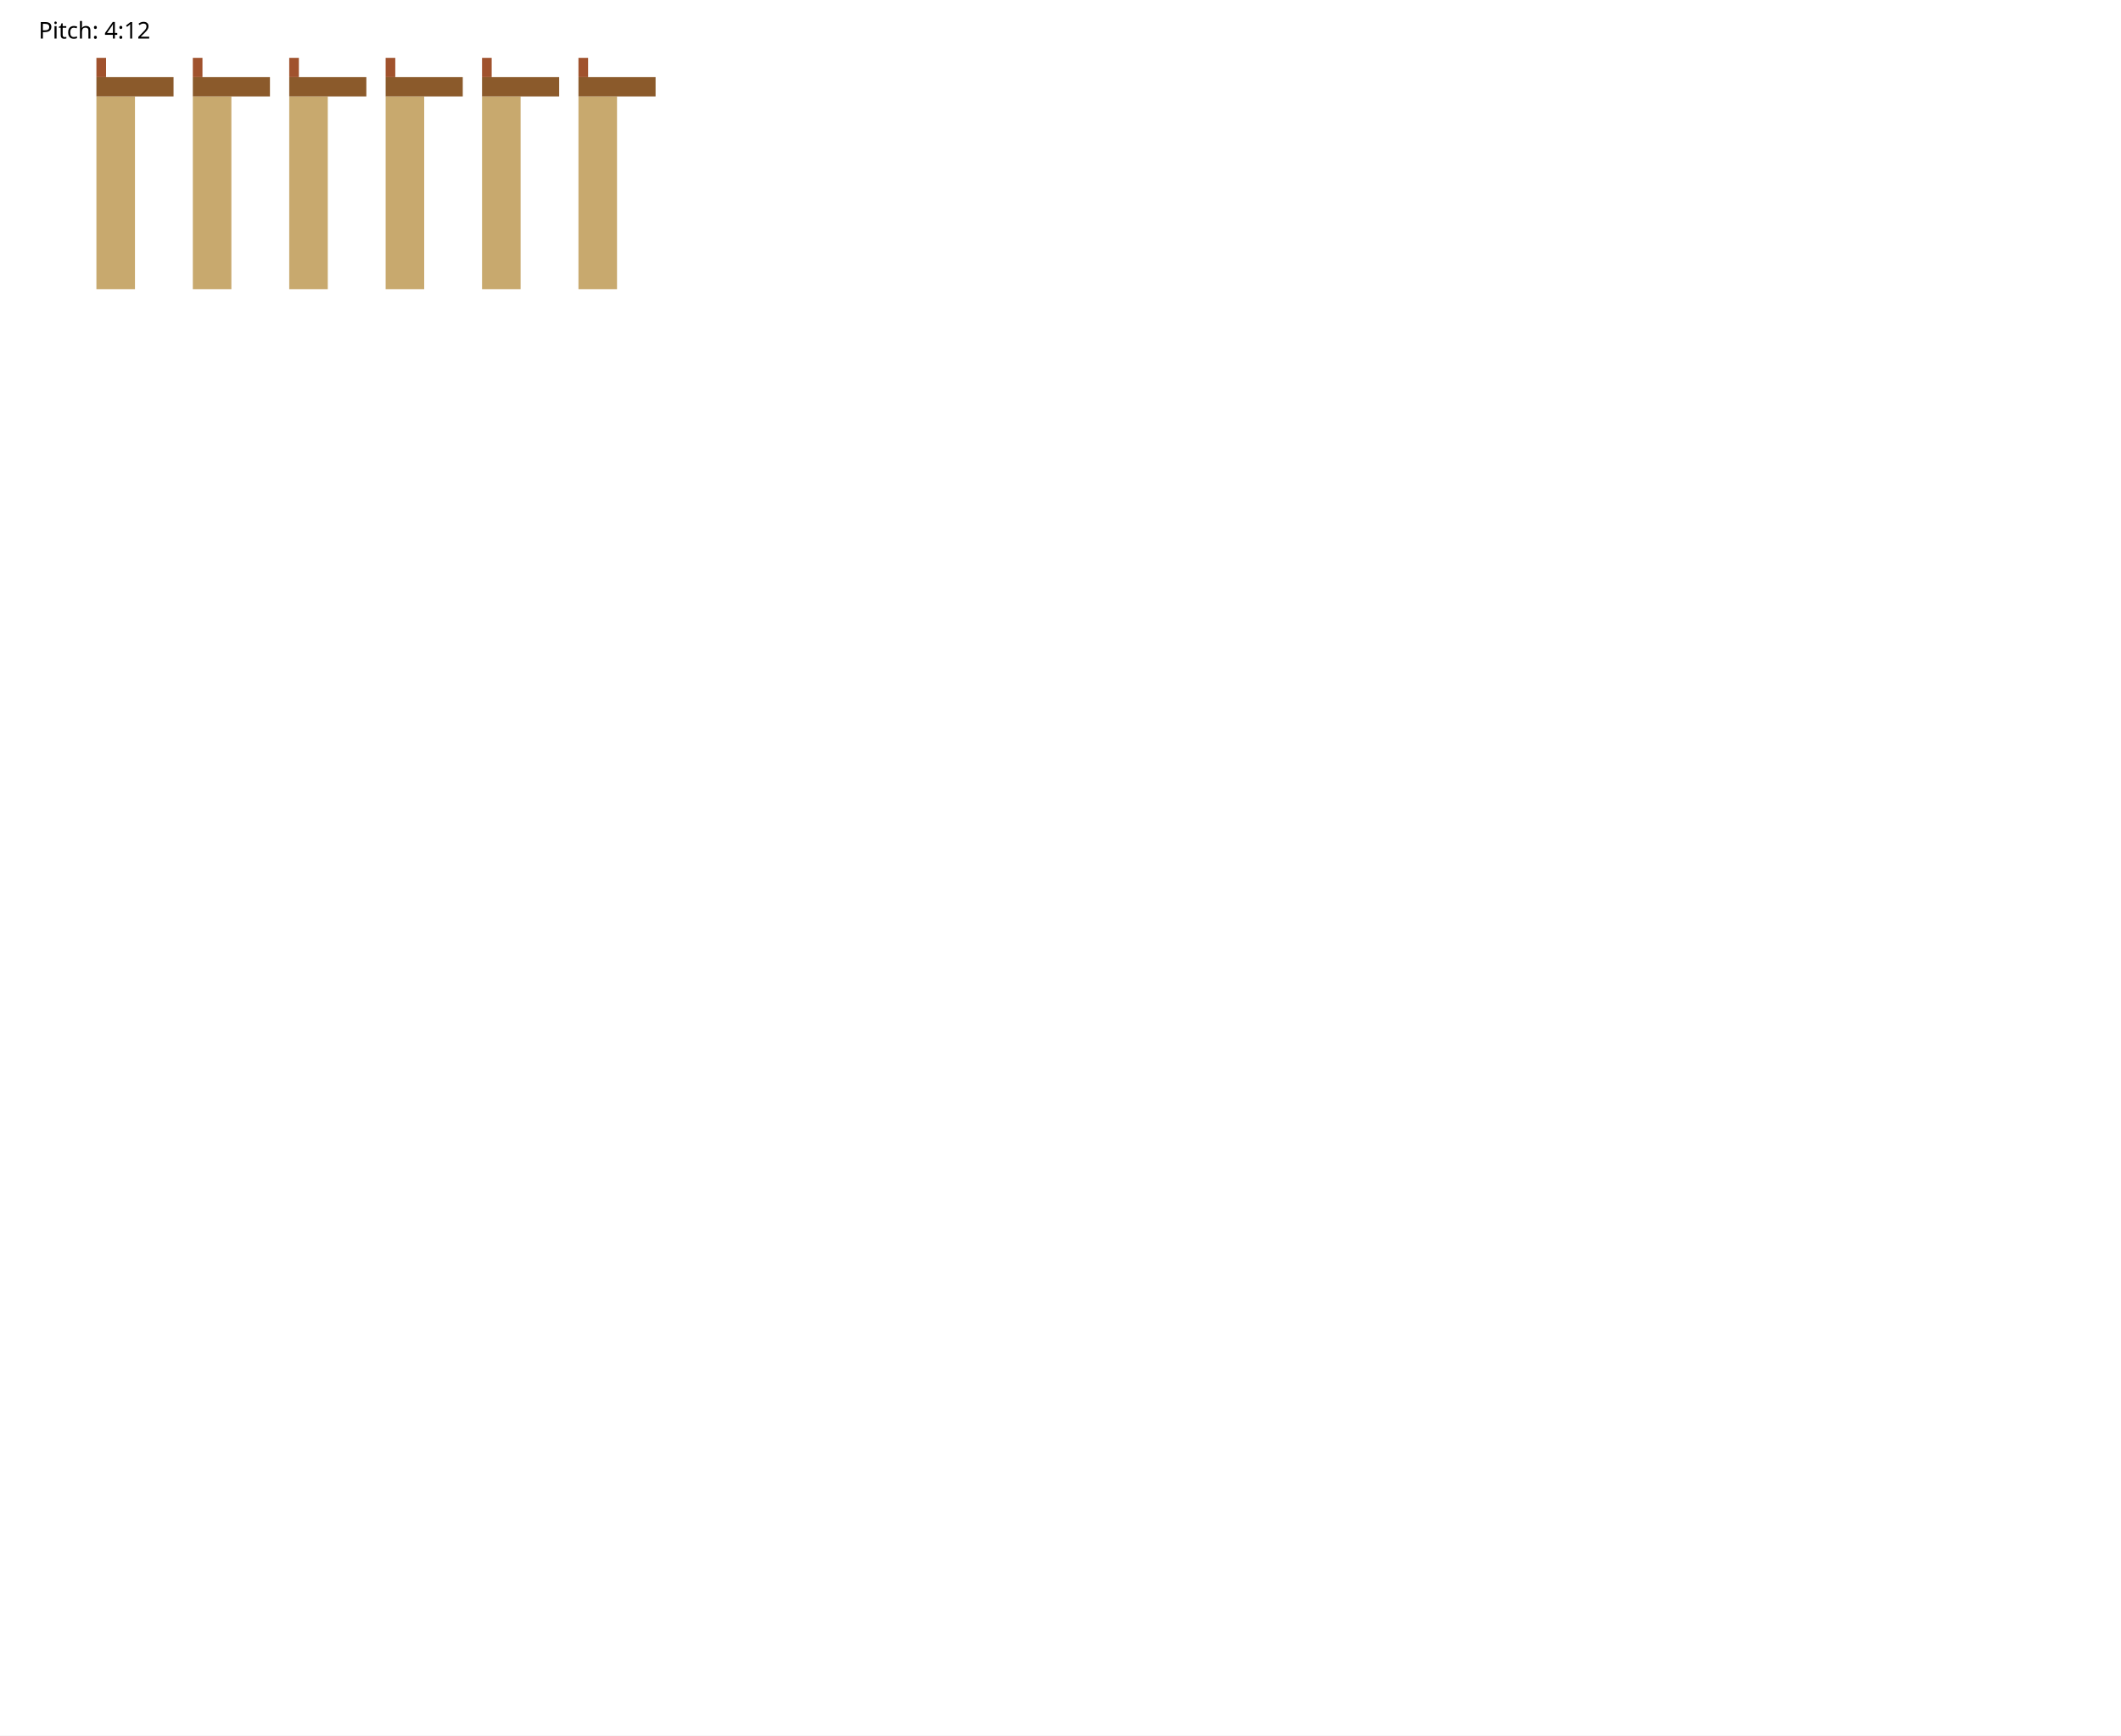
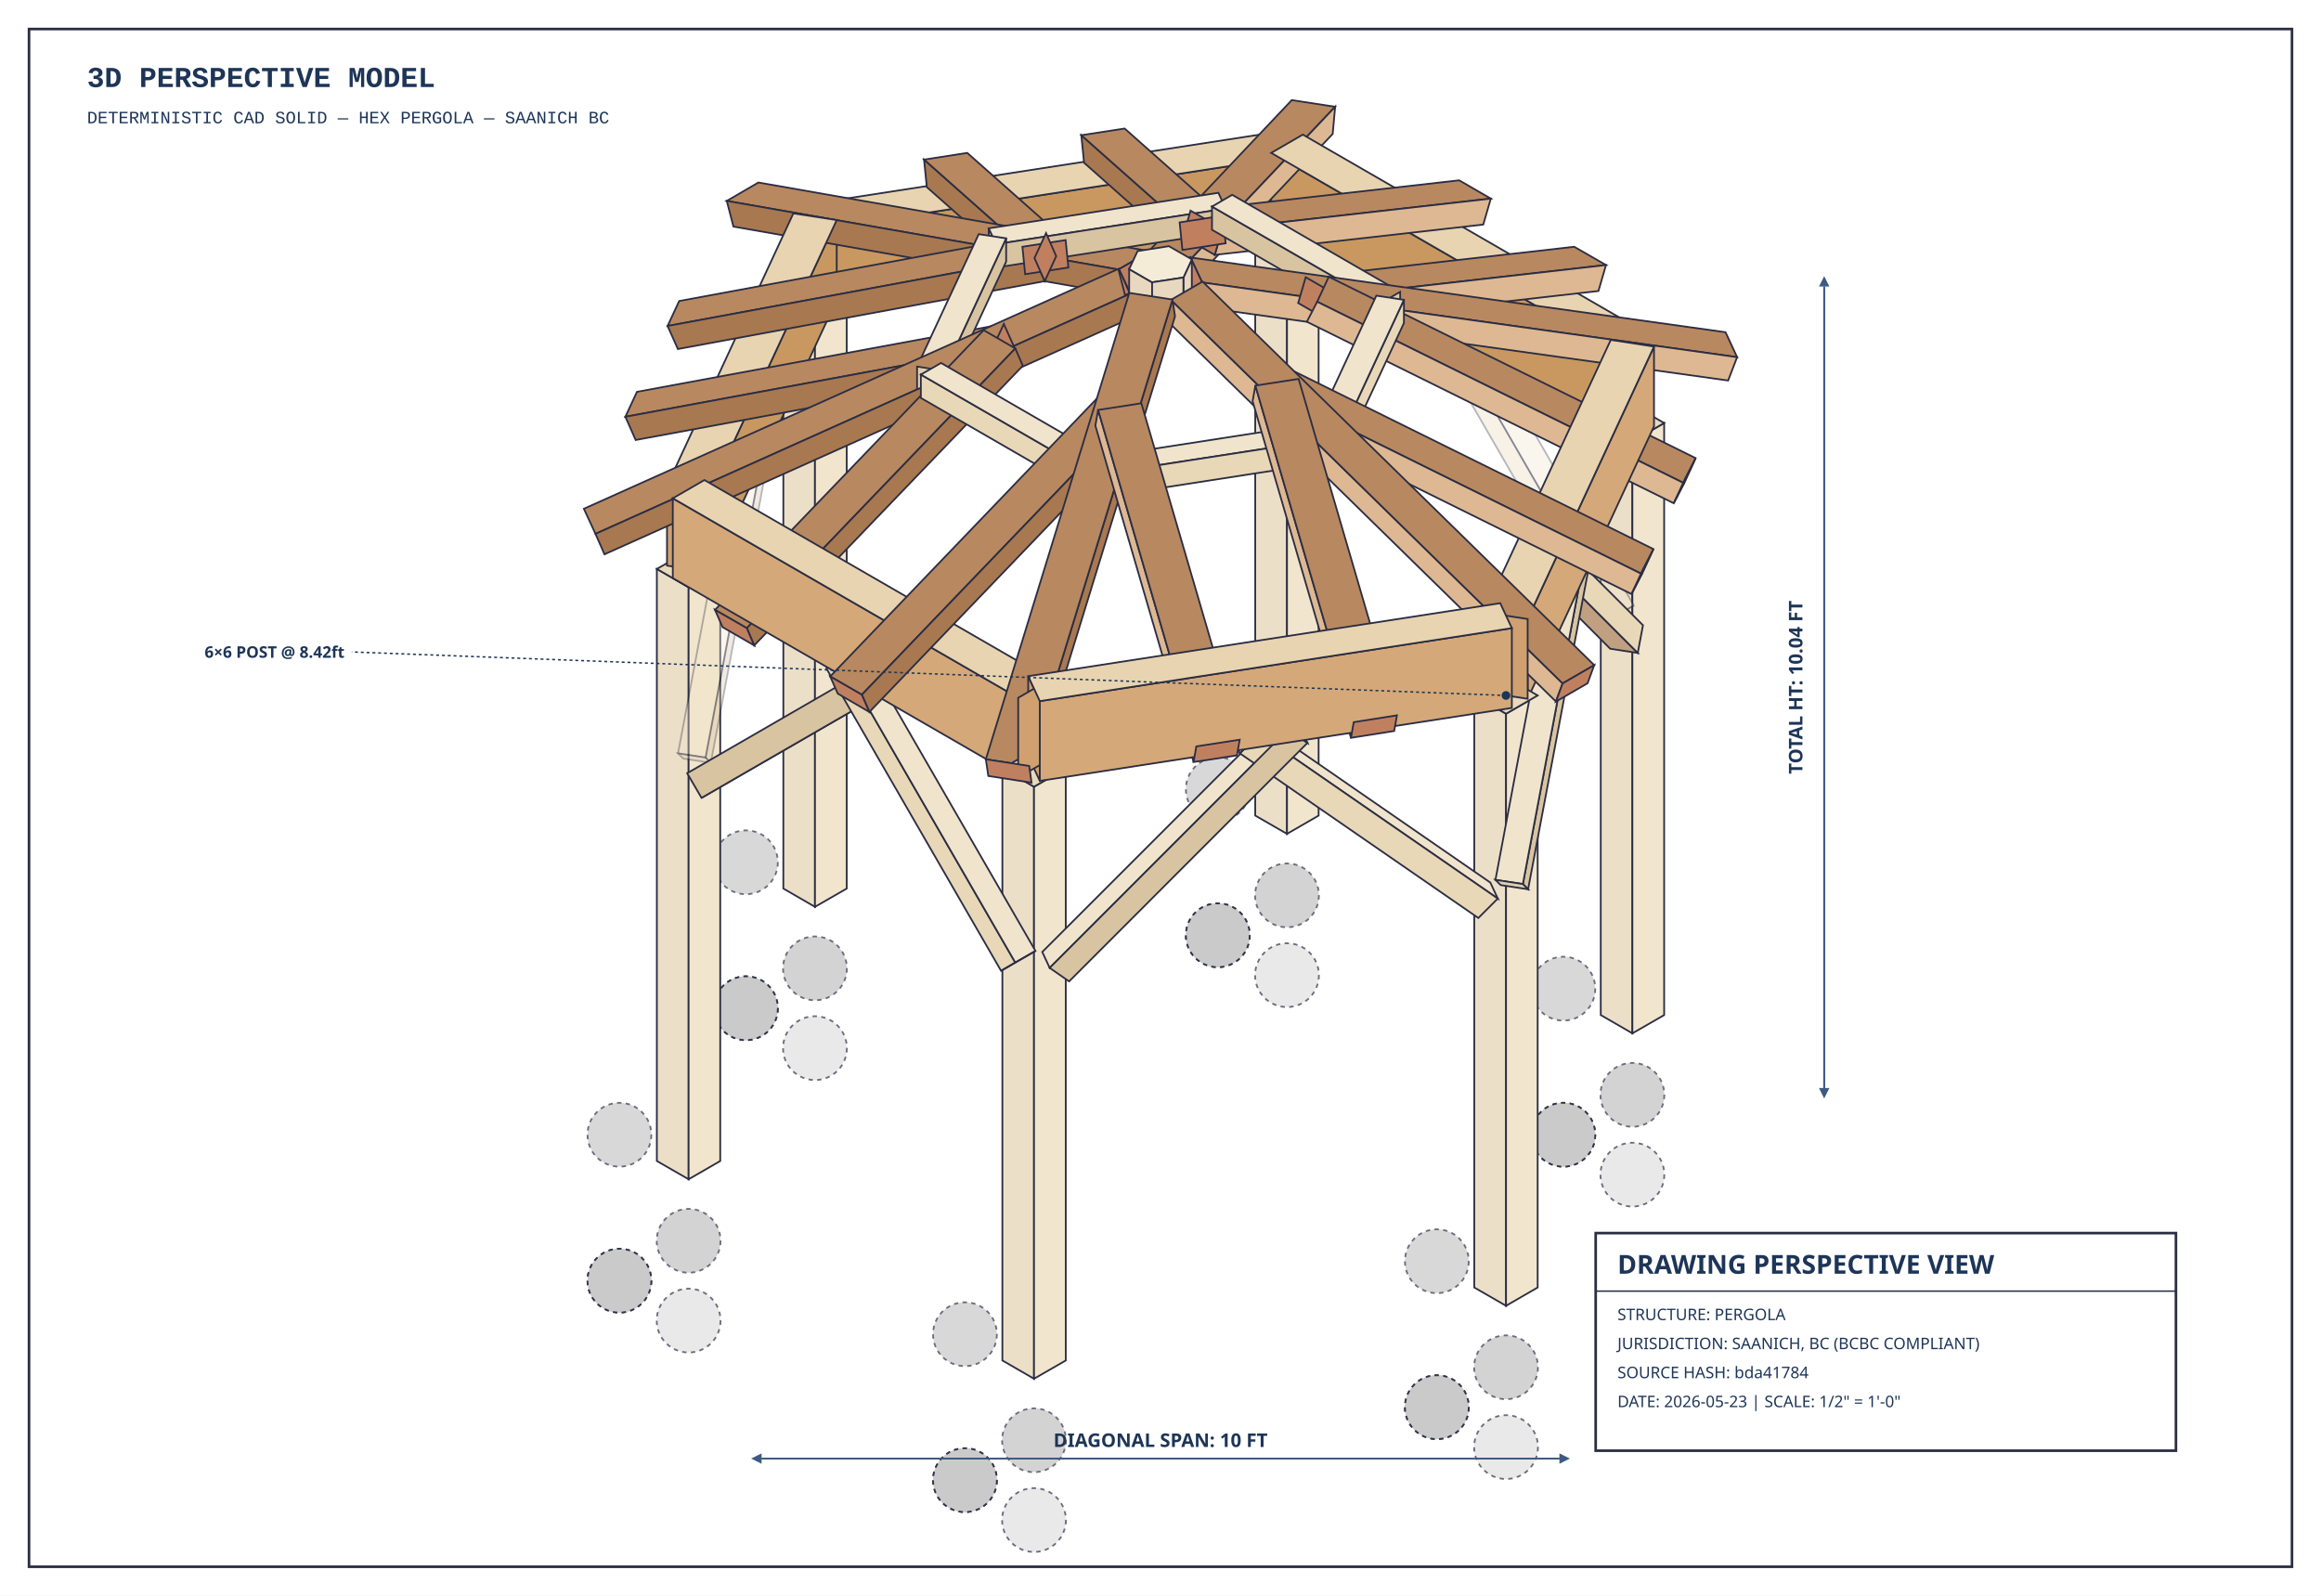
- <svg xmlns="http://www.w3.org/2000/svg" viewBox="0 0 1100 900" width="1100" height="900">
-   <rect width="100%" height="100%" fill="white" />
-   <rect data-role="post" data-id="P1" x="50" y="50" width="20" height="100" fill="#c8a96e" />
-   <rect data-role="beam" x="50" y="40" width="40" height="10" fill="#8b5a2b" />
-   <rect data-role="rafter" x="50" y="30" width="5" height="10" fill="#a0522d" />
-   <rect data-role="post" data-id="P2" x="100" y="50" width="20" height="100" fill="#c8a96e" />
-   <rect data-role="beam" x="100" y="40" width="40" height="10" fill="#8b5a2b" />
-   <rect data-role="rafter" x="100" y="30" width="5" height="10" fill="#a0522d" />
-   <rect data-role="post" data-id="P3" x="150" y="50" width="20" height="100" fill="#c8a96e" />
-   <rect data-role="beam" x="150" y="40" width="40" height="10" fill="#8b5a2b" />
-   <rect data-role="rafter" x="150" y="30" width="5" height="10" fill="#a0522d" />
-   <rect data-role="post" data-id="P4" x="200" y="50" width="20" height="100" fill="#c8a96e" />
-   <rect data-role="beam" x="200" y="40" width="40" height="10" fill="#8b5a2b" />
-   <rect data-role="rafter" x="200" y="30" width="5" height="10" fill="#a0522d" />
-   <rect data-role="post" data-id="P5" x="250" y="50" width="20" height="100" fill="#c8a96e" />
-   <rect data-role="beam" x="250" y="40" width="40" height="10" fill="#8b5a2b" />
-   <rect data-role="rafter" x="250" y="30" width="5" height="10" fill="#a0522d" />
-   <rect data-role="post" data-id="P6" x="300" y="50" width="20" height="100" fill="#c8a96e" />
-   <rect data-role="beam" x="300" y="40" width="40" height="10" fill="#8b5a2b" />
-   <rect data-role="rafter" x="300" y="30" width="5" height="10" fill="#a0522d" />
-   <text x="20" y="20" font-family="sans-serif" font-size="12">Pitch: 4:12</text>
+ <svg xmlns="http://www.w3.org/2000/svg" viewBox="0 0 1600 1100" width="1600" height="1100">
+   <defs>
+     <marker id="arrowhead" viewBox="0 0 10 10" refX="0" refY="5" markerWidth="6" markerHeight="6" orient="auto-start-reverse">
+       <path d="M 0 0 L 10 5 L 0 10 z" fill="#3d5a80" />
+     </marker>
+   </defs>
+   <rect width="100%" height="100%" fill="#ffffff" />
+   <rect x="20" y="20" width="1560" height="1060" fill="none" stroke="#2b2d42" stroke-width="1.8" />
+   <circle data-role="footing" cx="887.2" cy="617.2" r="22" fill="#c0c0c0" stroke="#2b2d42" stroke-width="1.2" stroke-dasharray="3,3" opacity="0.7" />
+   <circle data-role="footing" cx="561.8" cy="667.5" r="22" fill="#c0c0c0" stroke="#2b2d42" stroke-width="1.2" stroke-dasharray="3,3" opacity="0.7" />
+   <circle data-role="footing" cx="839.5" cy="644.7" r="22" fill="#b0b0b0" stroke="#2b2d42" stroke-width="1.2" stroke-dasharray="3,3" opacity="0.7" />
+   <circle data-role="footing" cx="839.5" cy="644.7" r="22" fill="#d3d3d3" stroke="#2b2d42" stroke-width="1.2" stroke-dasharray="3,3" opacity="0.7" />
+   <circle data-role="footing" cx="839.5" cy="644.7" r="22" fill="#c8c8c8" stroke="#2b2d42" stroke-width="1.2" stroke-dasharray="3,3" opacity="0.7" />
+   <circle data-role="footing" cx="514.2" cy="695.0" r="22" fill="#b0b0b0" stroke="#2b2d42" stroke-width="1.2" stroke-dasharray="3,3" opacity="0.7" />
+   <circle data-role="footing" cx="514.2" cy="695.0" r="22" fill="#d3d3d3" stroke="#2b2d42" stroke-width="1.2" stroke-dasharray="3,3" opacity="0.7" />
+   <circle data-role="footing" cx="514.2" cy="695.0" r="22" fill="#c8c8c8" stroke="#2b2d42" stroke-width="1.2" stroke-dasharray="3,3" opacity="0.7" />
+   <circle data-role="footing" cx="887.2" cy="672.2" r="22" fill="#e0e0e0" stroke="#2b2d42" stroke-width="1.2" stroke-dasharray="3,3" opacity="0.7" />
+   <circle data-role="footing" cx="561.8" cy="722.5" r="22" fill="#e0e0e0" stroke="#2b2d42" stroke-width="1.2" stroke-dasharray="3,3" opacity="0.7" />
+   <circle data-role="footing" cx="839.5" cy="544.0" r="22" fill="#c8c8c8" stroke="#2b2d42" stroke-width="1.2" stroke-dasharray="3,3" opacity="0.7" />
+   <circle data-role="footing" cx="514.2" cy="594.4" r="22" fill="#c8c8c8" stroke="#2b2d42" stroke-width="1.2" stroke-dasharray="3,3" opacity="0.7" />
+   <circle data-role="footing" cx="1125.3" cy="754.7" r="22" fill="#c0c0c0" stroke="#2b2d42" stroke-width="1.2" stroke-dasharray="3,3" opacity="0.7" />
+   <circle data-role="footing" cx="474.7" cy="855.3" r="22" fill="#c0c0c0" stroke="#2b2d42" stroke-width="1.2" stroke-dasharray="3,3" opacity="0.7" />
+   <circle data-role="footing" cx="1077.7" cy="782.2" r="22" fill="#b0b0b0" stroke="#2b2d42" stroke-width="1.2" stroke-dasharray="3,3" opacity="0.7" />
+   <circle data-role="footing" cx="1077.7" cy="782.2" r="22" fill="#d3d3d3" stroke="#2b2d42" stroke-width="1.2" stroke-dasharray="3,3" opacity="0.7" />
+   <circle data-role="footing" cx="1077.7" cy="782.2" r="22" fill="#c8c8c8" stroke="#2b2d42" stroke-width="1.2" stroke-dasharray="3,3" opacity="0.7" />
+   <circle data-role="footing" cx="427.0" cy="882.8" r="22" fill="#b0b0b0" stroke="#2b2d42" stroke-width="1.2" stroke-dasharray="3,3" opacity="0.7" />
+   <circle data-role="footing" cx="427.0" cy="882.8" r="22" fill="#d3d3d3" stroke="#2b2d42" stroke-width="1.2" stroke-dasharray="3,3" opacity="0.7" />
+   <circle data-role="footing" cx="427.0" cy="882.8" r="22" fill="#c8c8c8" stroke="#2b2d42" stroke-width="1.2" stroke-dasharray="3,3" opacity="0.7" />
+   <circle data-role="footing" cx="1125.3" cy="809.7" r="22" fill="#e0e0e0" stroke="#2b2d42" stroke-width="1.2" stroke-dasharray="3,3" opacity="0.7" />
+   <circle data-role="footing" cx="474.7" cy="910.3" r="22" fill="#e0e0e0" stroke="#2b2d42" stroke-width="1.2" stroke-dasharray="3,3" opacity="0.7" />
+   <circle data-role="footing" cx="1077.7" cy="681.5" r="22" fill="#c8c8c8" stroke="#2b2d42" stroke-width="1.2" stroke-dasharray="3,3" opacity="0.7" />
+   <circle data-role="footing" cx="427.0" cy="782.2" r="22" fill="#c8c8c8" stroke="#2b2d42" stroke-width="1.2" stroke-dasharray="3,3" opacity="0.7" />
+   <circle data-role="footing" cx="1038.2" cy="942.5" r="22" fill="#c0c0c0" stroke="#2b2d42" stroke-width="1.2" stroke-dasharray="3,3" opacity="0.7" />
+   <circle data-role="footing" cx="712.8" cy="992.8" r="22" fill="#c0c0c0" stroke="#2b2d42" stroke-width="1.2" stroke-dasharray="3,3" opacity="0.7" />
+   <circle data-role="footing" cx="990.5" cy="970.0" r="22" fill="#b0b0b0" stroke="#2b2d42" stroke-width="1.2" stroke-dasharray="3,3" opacity="0.7" />
+   <circle data-role="footing" cx="990.5" cy="970.0" r="22" fill="#d3d3d3" stroke="#2b2d42" stroke-width="1.2" stroke-dasharray="3,3" opacity="0.7" />
+   <circle data-role="footing" cx="990.5" cy="970.0" r="22" fill="#c8c8c8" stroke="#2b2d42" stroke-width="1.2" stroke-dasharray="3,3" opacity="0.7" />
+   <circle data-role="footing" cx="665.2" cy="1020.3" r="22" fill="#b0b0b0" stroke="#2b2d42" stroke-width="1.2" stroke-dasharray="3,3" opacity="0.7" />
+   <circle data-role="footing" cx="665.2" cy="1020.3" r="22" fill="#d3d3d3" stroke="#2b2d42" stroke-width="1.2" stroke-dasharray="3,3" opacity="0.7" />
+   <circle data-role="footing" cx="665.2" cy="1020.3" r="22" fill="#c8c8c8" stroke="#2b2d42" stroke-width="1.2" stroke-dasharray="3,3" opacity="0.7" />
+   <circle data-role="footing" cx="1038.2" cy="997.5" r="22" fill="#e0e0e0" stroke="#2b2d42" stroke-width="1.2" stroke-dasharray="3,3" opacity="0.7" />
+   <circle data-role="footing" cx="712.8" cy="1047.8" r="22" fill="#e0e0e0" stroke="#2b2d42" stroke-width="1.2" stroke-dasharray="3,3" opacity="0.7" />
+   <circle data-role="footing" cx="990.5" cy="869.4" r="22" fill="#c8c8c8" stroke="#2b2d42" stroke-width="1.2" stroke-dasharray="3,3" opacity="0.7" />
+   <circle data-role="footing" cx="665.2" cy="919.7" r="22" fill="#c8c8c8" stroke="#2b2d42" stroke-width="1.2" stroke-dasharray="3,3" opacity="0.7" />
+   <polygon points="865.3,562.2 887.2,574.8 887.2,166.7 865.3,154.1" fill="#ecdfc8" stroke="#2b2d42" stroke-width="1.2" data-role="post" data-id="P5" />
+   <polygon points="540.0,612.5 561.8,625.1 561.8,217.0 540.0,204.4" fill="#ecdfc8" stroke="#2b2d42" stroke-width="1.2" data-role="post" data-id="P4" />
+   <polygon points="887.2,574.8 909.0,562.2 909.0,154.1 887.2,166.7" fill="#f1e5cd" stroke="#2b2d42" stroke-width="1.2" />
+   <polygon points="561.8,625.1 583.7,612.5 583.7,204.4 561.8,217.0" fill="#f1e5cd" stroke="#2b2d42" stroke-width="1.2" />
+   <polygon points="865.3,154.1 887.2,166.7 909.0,154.1 887.2,141.5" fill="#e8dabc" stroke="#2b2d42" stroke-width="1.2" />
+   <polygon points="540.0,204.4 561.8,217.0 583.7,204.4 561.8,191.8" fill="#e8dabc" stroke="#2b2d42" stroke-width="1.2" />
+   <polygon points="557.8,195.8 565.8,213.0 565.8,158.0 557.8,140.8" fill="#d0a070" stroke="#2b2d42" stroke-width="1.2" data-role="beam" data-id="B4" />
+   <polygon points="565.8,213.0 891.2,162.7 891.2,107.7 565.8,158.0" fill="#c89860" stroke="#2b2d42" stroke-width="1.2" />
+   <polygon points="557.8,140.8 565.8,158.0 891.2,107.7 883.2,90.5" fill="#e8d4b0" stroke="#2b2d42" stroke-width="1.2" />
+   <polygon points="747.3,112.2 815.1,172.3 813.2,153.3 745.4,93.2" fill="#a87850" stroke="#2b2d42" stroke-width="1.2" data-role="rafter" data-id="Jack3b" />
+   <polygon points="638.9,129.0 706.7,189.0 704.8,170.1 637.0,110.0" fill="#a87850" stroke="#2b2d42" stroke-width="1.2" data-role="rafter" data-id="Jack3a" />
+   <polygon points="745.4,93.2 813.2,153.3 843.0,148.7 775.3,88.6" fill="#b88860" stroke="#2b2d42" stroke-width="1.2" />
+   <polygon points="637.0,110.0 704.8,170.1 734.6,165.5 666.8,105.4" fill="#b88860" stroke="#2b2d42" stroke-width="1.2" />
+   <polygon points="1103.5,699.7 1125.3,712.3 1125.3,304.2 1103.5,291.6" fill="#ecdfc8" stroke="#2b2d42" stroke-width="1.2" data-role="post" data-id="P6" />
+   <polygon points="452.8,800.3 474.7,812.9 474.7,404.8 452.8,392.2" fill="#ecdfc8" stroke="#2b2d42" stroke-width="1.2" data-role="post" data-id="P3" />
+   <polygon points="1125.3,712.3 1147.2,699.7 1147.2,291.6 1125.3,304.2" fill="#f1e5cd" stroke="#2b2d42" stroke-width="1.2" />
+   <polygon points="474.7,812.9 496.5,800.3 496.5,392.2 474.7,404.8" fill="#f1e5cd" stroke="#2b2d42" stroke-width="1.2" />
+   <polygon points="1102.6,431.0 1112.4,425.4 992.1,217.0 982.2,222.7" fill="#e8d8b8" stroke="#2b2d42" stroke-width="1.2" data-role="brace" data-id="Brace4b" opacity="0.35" />
+   <polygon points="490.0,525.8 534.0,292.0 530.4,288.4 486.4,522.2" fill="#d8c4a0" stroke="#2b2d42" stroke-width="1.2" data-role="brace" data-id="Brace2a" opacity="0.35" />
+   <polygon points="1112.4,425.4 1126.3,417.4 1006.0,209.0 992.1,217.0" fill="#f0e4cc" stroke="#2b2d42" stroke-width="1.2" opacity="0.35" />
+   <polygon points="467.4,519.3 486.4,522.2 530.4,288.4 511.4,285.5" fill="#f0e4cc" stroke="#2b2d42" stroke-width="1.2" opacity="0.35" />
+   <polygon points="876.3,160.4 1114.4,297.9 1114.4,242.9 876.3,105.4" fill="#c89860" stroke="#2b2d42" stroke-width="1.2" data-role="beam" data-id="B5" />
+   <polygon points="489.6,394.5 576.8,206.7 576.8,151.7 489.6,339.5" fill="#c89860" stroke="#2b2d42" stroke-width="1.2" data-role="beam" data-id="B3" />
+   <polygon points="890.5,69.0 791.7,173.4 821.5,178.0 920.4,73.6" fill="#b88860" stroke="#2b2d42" stroke-width="1.2" data-role="rafter" data-id="R5" />
+   <polygon points="501.0,138.5 771.0,185.8 792.8,173.2 522.8,125.8" fill="#b88860" stroke="#2b2d42" stroke-width="1.2" data-role="rafter" data-id="R4" />
+   <polygon points="1102.6,431.0 1116.4,423.0 1126.3,417.4 1112.4,425.4" fill="#e0d0b0" stroke="#2b2d42" stroke-width="1.2" opacity="0.35" />
+   <polygon points="471.0,522.9 490.0,525.8 486.4,522.2 467.4,519.3" fill="#e0d0b0" stroke="#2b2d42" stroke-width="1.2" opacity="0.35" />
+   <polygon points="918.7,92.3 920.4,73.6 821.5,178.0 819.9,196.7" fill="#ddb892" stroke="#2b2d42" stroke-width="1.2" />
+   <polygon points="505.6,156.2 775.6,203.6 771.0,185.8 501.0,138.5" fill="#a87850" stroke="#2b2d42" stroke-width="1.2" />
+   <polygon points="898.1,92.8 876.3,105.4 1114.4,242.9 1136.2,230.3" fill="#e8d4b0" stroke="#2b2d42" stroke-width="1.2" />
+   <polygon points="459.8,334.9 489.6,339.5 576.8,151.7 546.9,147.1" fill="#e8d4b0" stroke="#2b2d42" stroke-width="1.2" />
+   <polygon points="1005.9,124.3 820.7,145.2 842.6,157.8 1027.7,136.9" fill="#b88860" stroke="#2b2d42" stroke-width="1.2" data-role="rafter" data-id="Jack4a" />
+   <polygon points="460.2,224.7 713.1,177.9 721.1,160.7 468.2,207.5" fill="#b88860" stroke="#2b2d42" stroke-width="1.2" data-role="rafter" data-id="Jack2b" />
+   <polygon points="1022.5,154.8 1027.7,136.9 842.6,157.8 837.4,175.7" fill="#ddb892" stroke="#2b2d42" stroke-width="1.2" />
+   <polygon points="467.3,240.6 720.2,193.8 713.1,177.9 460.2,224.7" fill="#a87850" stroke="#2b2d42" stroke-width="1.2" />
+   <polygon points="681.6,173.4 686.7,184.4 686.7,168.3 681.6,157.4" fill="#e0d0b0" stroke="#2b2d42" stroke-width="1.2" data-role="purlin" data-id="Purlin4" />
+   <polygon points="681.6,157.4 686.7,168.3 844.9,143.8 839.9,132.9" fill="#f0e4cc" stroke="#2b2d42" stroke-width="1.2" />
+   <polygon points="686.7,184.4 844.9,159.9 844.9,143.8 686.7,168.3" fill="#d8c4a0" stroke="#2b2d42" stroke-width="1.2" />
+   <polygon points="815.6,163.1 837.4,175.7 842.6,157.8 820.7,145.2" fill="#c08060" stroke="#2b2d42" stroke-width="1.2" />
+   <polygon points="815.1,172.3 844.9,167.7 843.0,148.7 813.2,153.3" fill="#c08060" stroke="#2b2d42" stroke-width="1.2" />
+   <polygon points="706.7,189.0 736.5,184.4 734.6,165.5 704.8,170.1" fill="#c08060" stroke="#2b2d42" stroke-width="1.2" />
+   <polygon points="720.2,193.8 728.1,176.6 721.1,160.7 713.1,177.9" fill="#c08060" stroke="#2b2d42" stroke-width="1.2" />
+   <polygon points="1085.2,170.1 900.1,191.1 921.9,203.7 1107.1,182.7" fill="#b88860" stroke="#2b2d42" stroke-width="1.2" data-role="rafter" data-id="Jack4b" />
+   <polygon points="431.1,287.3 684.0,240.5 692.0,223.3 439.1,270.1" fill="#b88860" stroke="#2b2d42" stroke-width="1.2" data-role="rafter" data-id="Jack2a" />
+   <polygon points="1103.5,291.6 1125.3,304.2 1147.2,291.6 1125.3,279.0" fill="#e8dabc" stroke="#2b2d42" stroke-width="1.2" />
+   <polygon points="452.8,392.2 474.7,404.8 496.5,392.2 474.7,379.6" fill="#e8dabc" stroke="#2b2d42" stroke-width="1.2" />
+   <polygon points="1101.9,200.6 1107.1,182.7 921.9,203.7 916.8,221.5" fill="#ddb892" stroke="#2b2d42" stroke-width="1.2" />
+   <polygon points="438.2,303.3 691.1,256.5 684.0,240.5 431.1,287.3" fill="#a87850" stroke="#2b2d42" stroke-width="1.2" />
+   <polygon points="835.5,158.4 951.3,225.3 951.3,209.2 835.5,142.4" fill="#d8c4a0" stroke="#2b2d42" stroke-width="1.2" data-role="purlin" data-id="Purlin5" />
+   <polygon points="651.2,271.7 693.6,180.3 693.6,164.3 651.2,255.7" fill="#d8c4a0" stroke="#2b2d42" stroke-width="1.2" data-role="purlin" data-id="Purlin3" />
+   <polygon points="849.4,134.3 835.5,142.4 951.3,209.2 965.2,201.2" fill="#f0e4cc" stroke="#2b2d42" stroke-width="1.2" />
+   <polygon points="632.2,252.7 651.2,255.7 693.6,164.3 674.7,161.4" fill="#f0e4cc" stroke="#2b2d42" stroke-width="1.2" />
+   <polygon points="1136.2,285.3 1136.2,230.3 1114.4,242.9 1114.4,297.9" fill="#d0a070" stroke="#2b2d42" stroke-width="1.2" />
+   <polygon points="459.8,389.9 489.6,394.5 489.6,339.5 459.8,334.9" fill="#d0a070" stroke="#2b2d42" stroke-width="1.2" />
+   <polygon points="1129.0,450.1 1085.0,406.1 1066.0,403.1 1110.0,447.2" fill="#c0a080" stroke="#2b2d42" stroke-width="1.2" data-role="brace" data-id="Brace5a" />
+   <polygon points="497.4,542.0 617.8,472.5 603.9,480.5 483.6,550.0" fill="#c0a080" stroke="#2b2d42" stroke-width="1.2" data-role="brace" data-id="Brace1b" />
+   <polygon points="1129.0,450.1 1132.6,431.0 1088.6,387.0 1085.0,406.1" fill="#e8d8b8" stroke="#2b2d42" stroke-width="1.2" />
+   <polygon points="483.6,550.0 603.9,480.5 594.0,463.5 473.7,533.0" fill="#d8c4a0" stroke="#2b2d42" stroke-width="1.2" />
+   <polygon points="1189.5,229.0 820.7,177.5 828.7,194.7 1197.5,246.2" fill="#b88860" stroke="#2b2d42" stroke-width="1.2" data-role="rafter" data-id="R6" />
+   <polygon points="410.5,368.0 779.3,202.4 771.3,185.2 402.5,350.7" fill="#b88860" stroke="#2b2d42" stroke-width="1.2" data-role="rafter" data-id="R3" />
+   <polygon points="965.2,217.3 965.2,201.2 951.3,209.2 951.3,225.3" fill="#e0d0b0" stroke="#2b2d42" stroke-width="1.2" />
+   <polygon points="632.2,268.8 651.2,271.7 651.2,255.7 632.2,252.7" fill="#e0d0b0" stroke="#2b2d42" stroke-width="1.2" />
+   <polygon points="1191.3,262.3 1197.5,246.2 828.7,194.7 822.5,210.9" fill="#ddb892" stroke="#2b2d42" stroke-width="1.2" />
+   <polygon points="416.7,382.1 785.5,216.6 779.3,202.4 410.5,368.0" fill="#a87850" stroke="#2b2d42" stroke-width="1.2" />
+   <polygon points="790.0,192.1 819.9,196.7 821.5,178.0 791.7,173.4" fill="#c08060" stroke="#2b2d42" stroke-width="1.2" />
+   <polygon points="775.6,203.6 797.4,191.0 792.8,173.2 771.0,185.8" fill="#c08060" stroke="#2b2d42" stroke-width="1.2" />
+   <polygon points="894.9,208.9 916.8,221.5 921.9,203.7 900.1,191.1" fill="#c08060" stroke="#2b2d42" stroke-width="1.2" />
+   <polygon points="691.1,256.5 699.1,239.2 692.0,223.3 684.0,240.5" fill="#c08060" stroke="#2b2d42" stroke-width="1.2" />
+   <polygon points="814.5,193.6 822.5,210.9 828.7,194.7 820.7,177.5" fill="#c08060" stroke="#2b2d42" stroke-width="1.2" />
+   <polygon points="785.5,216.6 777.5,199.3 771.3,185.2 779.3,202.4" fill="#c08060" stroke="#2b2d42" stroke-width="1.2" />
+   <polygon points="821.6,209.5 815.8,222.0 815.8,191.3 821.6,178.8" fill="#e8d8c0" stroke="#2b2d42" stroke-width="1.2" data-role="hub" data-id="HUB" />
+   <polygon points="794.2,225.3 778.4,216.2 778.4,185.5 794.2,194.6" fill="#e8d8c0" stroke="#2b2d42" stroke-width="1.2" />
+   <polygon points="815.8,191.3 794.2,194.6 778.4,185.5 784.2,173.1 805.8,169.7 821.6,178.8" fill="#f5ecd8" stroke="#2b2d42" stroke-width="1.2" />
+   <polygon points="815.8,222.0 794.2,225.3 794.2,194.6 815.8,191.3" fill="#e8d8c0" stroke="#2b2d42" stroke-width="1.2" />
+   <polygon points="1168.9,315.8 916.0,190.8 908.0,208.0 1160.9,333.1" fill="#b88860" stroke="#2b2d42" stroke-width="1.2" data-role="rafter" data-id="Jack5a" />
+   <polygon points="514.8,433.0 699.9,240.2 678.1,227.6 492.9,420.4" fill="#b88860" stroke="#2b2d42" stroke-width="1.2" data-role="rafter" data-id="Jack1b" />
+   <polygon points="1153.8,346.9 1160.9,333.1 908.0,208.0 900.9,221.8" fill="#ddb892" stroke="#2b2d42" stroke-width="1.2" />
+   <polygon points="519.9,444.9 705.1,252.1 699.9,240.2 514.8,433.0" fill="#a87850" stroke="#2b2d42" stroke-width="1.2" />
+   <polygon points="1016.3,887.5 1038.2,900.1 1038.2,492.0 1016.3,479.4" fill="#ecdfc8" stroke="#2b2d42" stroke-width="1.2" data-role="post" data-id="P1" />
+   <polygon points="691.0,937.8 712.8,950.4 712.8,542.3 691.0,529.7" fill="#ecdfc8" stroke="#2b2d42" stroke-width="1.2" data-role="post" data-id="P2" />
+   <polygon points="967.8,222.7 967.8,206.7 925.3,298.1 925.3,314.1" fill="#e8d8b8" stroke="#2b2d42" stroke-width="1.2" data-role="purlin" data-id="Purlin6" />
+   <polygon points="750.6,341.2 750.6,325.1 634.8,258.2 634.8,274.3" fill="#e8d8b8" stroke="#2b2d42" stroke-width="1.2" data-role="purlin" data-id="Purlin2" />
+   <polygon points="967.8,206.7 948.8,203.8 906.4,295.1 925.3,298.1" fill="#f0e4cc" stroke="#2b2d42" stroke-width="1.2" />
+   <polygon points="750.6,325.1 764.5,317.1 648.7,250.2 634.8,258.2" fill="#f0e4cc" stroke="#2b2d42" stroke-width="1.2" />
+   <polygon points="1161.8,329.6 1168.9,315.8 1160.9,333.1 1153.8,346.9" fill="#c08060" stroke="#2b2d42" stroke-width="1.2" />
+   <polygon points="519.9,444.9 514.8,433.0 492.9,420.4 498.1,432.3" fill="#c08060" stroke="#2b2d42" stroke-width="1.2" />
+   <polygon points="1038.2,900.1 1060.0,887.5 1060.0,479.4 1038.2,492.0" fill="#f1e5cd" stroke="#2b2d42" stroke-width="1.2" />
+   <polygon points="712.8,950.4 734.7,937.8 734.7,529.7 712.8,542.3" fill="#f1e5cd" stroke="#2b2d42" stroke-width="1.2" />
+   <polygon points="1053.4,613.0 1097.5,379.2 1093.9,375.6 1049.8,609.4" fill="#d8c4a0" stroke="#2b2d42" stroke-width="1.2" data-role="brace" data-id="Brace5b" />
+   <polygon points="690.1,669.2 699.9,663.5 579.6,455.1 569.7,460.8" fill="#e8d8b8" stroke="#2b2d42" stroke-width="1.2" data-role="brace" data-id="Brace1a" />
+   <polygon points="1085.0,406.1 1088.6,387.0 1069.6,384.1 1066.0,403.1" fill="#e0d0b0" stroke="#2b2d42" stroke-width="1.2" />
+   <polygon points="617.8,472.5 607.9,455.5 594.0,463.5 603.9,480.5" fill="#e0d0b0" stroke="#2b2d42" stroke-width="1.2" />
+   <polygon points="1030.9,606.5 1049.8,609.4 1093.9,375.6 1074.9,372.6" fill="#f0e4cc" stroke="#2b2d42" stroke-width="1.2" />
+   <polygon points="699.9,663.5 713.8,655.5 593.5,447.1 579.6,455.1" fill="#f0e4cc" stroke="#2b2d42" stroke-width="1.2" />
+   <polygon points="1140.2,293.9 1140.2,238.9 1053.1,426.7 1053.1,481.7" fill="#d4a878" stroke="#2b2d42" stroke-width="1.2" data-role="beam" data-id="B6" />
+   <polygon points="701.9,536.0 701.9,481.0 463.8,343.5 463.8,398.5" fill="#d4a878" stroke="#2b2d42" stroke-width="1.2" data-role="beam" data-id="B2" />
+   <polygon points="1034.5,610.1 1053.4,613.0 1049.8,609.4 1030.9,606.5" fill="#e0d0b0" stroke="#2b2d42" stroke-width="1.2" />
+   <polygon points="690.1,669.2 703.9,661.2 713.8,655.5 699.9,663.5" fill="#e0d0b0" stroke="#2b2d42" stroke-width="1.2" />
+   <polygon points="1140.2,238.9 1110.4,234.3 1023.2,422.1 1053.1,426.7" fill="#e8d4b0" stroke="#2b2d42" stroke-width="1.2" />
+   <polygon points="701.9,481.0 723.7,468.4 485.6,330.9 463.8,343.5" fill="#e8d4b0" stroke="#2b2d42" stroke-width="1.2" />
+   <polygon points="925.3,314.1 925.3,298.1 906.4,295.1 906.4,311.2" fill="#e0d0b0" stroke="#2b2d42" stroke-width="1.2" />
+   <polygon points="760.1,342.6 760.1,326.6 755.1,315.6 755.1,331.7" fill="#e0d0b0" stroke="#2b2d42" stroke-width="1.2" data-role="purlin" data-id="Purlin1" />
+   <polygon points="750.6,341.2 764.5,333.1 764.5,317.1 750.6,325.1" fill="#e0d0b0" stroke="#2b2d42" stroke-width="1.2" />
+   <polygon points="918.4,302.1 913.3,291.1 755.1,315.6 760.1,326.6" fill="#f0e4cc" stroke="#2b2d42" stroke-width="1.2" />
+   <polygon points="1139.8,378.5 886.9,253.4 878.9,270.6 1131.8,395.7" fill="#b88860" stroke="#2b2d42" stroke-width="1.2" data-role="rafter" data-id="Jack5b" />
+   <polygon points="594.1,478.9 779.3,286.0 757.4,273.4 572.3,466.3" fill="#b88860" stroke="#2b2d42" stroke-width="1.2" data-role="rafter" data-id="Jack1a" />
+   <polygon points="918.4,318.1 918.4,302.1 760.1,326.6 760.1,342.6" fill="#e8d8b8" stroke="#2b2d42" stroke-width="1.2" />
+   <polygon points="1124.7,409.5 1131.8,395.7 878.9,270.6 871.9,284.4" fill="#ddb892" stroke="#2b2d42" stroke-width="1.2" />
+   <polygon points="599.3,490.8 784.4,297.9 779.3,286.0 594.1,478.9" fill="#a87850" stroke="#2b2d42" stroke-width="1.2" />
+   <polygon points="1032.5,619.4 1027.4,608.4 863.1,494.9 868.1,505.9" fill="#f0e4cc" stroke="#2b2d42" stroke-width="1.2" data-role="brace" data-id="Brace0a" />
+   <polygon points="718.5,656.2 723.6,667.2 887.9,502.8 882.8,491.9" fill="#f0e4cc" stroke="#2b2d42" stroke-width="1.2" data-role="brace" data-id="Brace0b" />
+   <polygon points="1019.1,632.8 1032.5,619.4 868.1,505.9 854.7,519.3" fill="#e8d8b8" stroke="#2b2d42" stroke-width="1.2" />
+   <polygon points="737.0,676.5 901.3,512.1 887.9,502.8 723.6,667.2" fill="#d8c4a0" stroke="#2b2d42" stroke-width="1.2" />
+   <polygon points="1132.7,392.2 1139.8,378.5 1131.8,395.7 1124.7,409.5" fill="#c08060" stroke="#2b2d42" stroke-width="1.2" />
+   <polygon points="599.3,490.8 594.1,478.9 572.3,466.3 577.5,478.1" fill="#c08060" stroke="#2b2d42" stroke-width="1.2" />
+   <polygon points="1072.6,483.6 1077.2,471.1 807.2,206.7 802.6,219.2" fill="#ddb892" stroke="#2b2d42" stroke-width="1.2" data-role="rafter" data-id="R1" />
+   <polygon points="711.1,539.5 810.0,218.1 808.3,206.5 709.5,528.0" fill="#a87850" stroke="#2b2d42" stroke-width="1.2" data-role="rafter" data-id="R2" />
+   <polygon points="1099.0,458.5 829.0,194.1 807.2,206.7 1077.2,471.1" fill="#b88860" stroke="#2b2d42" stroke-width="1.2" />
+   <polygon points="709.5,528.0 808.3,206.5 778.5,201.9 679.6,523.4" fill="#b88860" stroke="#2b2d42" stroke-width="1.2" />
+   <polygon points="931.3,508.6 933.2,497.8 865.4,265.8 863.5,276.6" fill="#ddb892" stroke="#2b2d42" stroke-width="1.2" data-role="rafter" data-id="Jack0a" />
+   <polygon points="822.8,525.3 824.7,514.5 757.0,282.6 755.1,293.4" fill="#ddb892" stroke="#2b2d42" stroke-width="1.2" data-role="rafter" data-id="Jack0b" />
+   <polygon points="1016.3,479.4 1038.2,492.0 1060.0,479.4 1038.2,466.8" fill="#e8dabc" stroke="#2b2d42" stroke-width="1.2" />
+   <polygon points="896.3,501.2 882.8,491.9 887.9,502.8 901.3,512.1" fill="#e0d0b0" stroke="#2b2d42" stroke-width="1.2" />
+   <polygon points="854.7,519.3 868.1,505.9 863.1,494.9 849.6,508.4" fill="#e0d0b0" stroke="#2b2d42" stroke-width="1.2" />
+   <polygon points="691.0,529.7 712.8,542.3 734.7,529.7 712.8,517.1" fill="#e8dabc" stroke="#2b2d42" stroke-width="1.2" />
+   <polygon points="963.0,493.1 895.2,261.2 865.4,265.8 933.2,497.8" fill="#b88860" stroke="#2b2d42" stroke-width="1.2" />
+   <polygon points="854.6,509.9 786.8,278.0 757.0,282.6 824.7,514.5" fill="#b88860" stroke="#2b2d42" stroke-width="1.2" />
+   <polygon points="1053.1,481.7 1053.1,426.7 1023.2,422.1 1023.2,477.1" fill="#d0a070" stroke="#2b2d42" stroke-width="1.2" />
+   <polygon points="716.8,538.3 716.8,483.3 708.8,466.1 708.8,521.1" fill="#d0a070" stroke="#2b2d42" stroke-width="1.2" data-role="beam" data-id="B1" />
+   <polygon points="701.9,536.0 723.7,523.4 723.7,468.4 701.9,481.0" fill="#d0a070" stroke="#2b2d42" stroke-width="1.2" />
+   <polygon points="1042.2,488.0 1042.2,433.0 716.8,483.3 716.8,538.3" fill="#d4a878" stroke="#2b2d42" stroke-width="1.2" />
+   <polygon points="1042.2,433.0 1034.2,415.8 708.8,466.1 716.8,483.3" fill="#e8d4b0" stroke="#2b2d42" stroke-width="1.2" />
+   <polygon points="1094.4,471.0 1099.0,458.5 1077.2,471.1 1072.6,483.6" fill="#c08060" stroke="#2b2d42" stroke-width="1.2" />
+   <polygon points="711.1,539.5 709.5,528.0 679.6,523.4 681.3,534.9" fill="#c08060" stroke="#2b2d42" stroke-width="1.2" />
+   <polygon points="961.1,503.9 963.0,493.1 933.2,497.8 931.3,508.6" fill="#c08060" stroke="#2b2d42" stroke-width="1.2" />
+   <polygon points="852.7,520.7 854.6,509.9 824.7,514.5 822.8,525.3" fill="#c08060" stroke="#2b2d42" stroke-width="1.2" />
+   <g data-role="dimension">
+     <line x1="1257.509" y1="197.525" x2="1257.509" y2="750.0" stroke="#3d5a80" stroke-width="1.2" />
+     <line x1="1257.509" y1="197.525" x2="1257.509" y2="750.0" stroke="#3d5a80" stroke-width="1.2" marker-start="url(#arrowhead)" marker-end="url(#arrowhead)" />
+     <text x="1242.509" y="473.762" text-anchor="middle" transform="rotate(-90,1242.509,473.7625)" font-family="sans-serif" font-size="13" font-weight="bold" fill="#1d3557">TOTAL HT: 10.04 FT</text>
+   </g>
+   <g data-role="dimension">
+     <line x1="525.0" y1="1005.433" x2="1075.0" y2="1005.433" stroke="#3d5a80" stroke-width="1.2" />
+     <line x1="525.0" y1="1005.433" x2="1075.0" y2="1005.433" stroke="#3d5a80" stroke-width="1.2" marker-start="url(#arrowhead)" marker-end="url(#arrowhead)" />
+     <text x="800.0" y="997.433" text-anchor="middle" font-family="sans-serif" font-size="13" font-weight="bold" fill="#1d3557">DIAGONAL SPAN: 10 FT</text>
+   </g>
+   <g data-role="dimension">
+     <line x1="1038.157" y1="479.4" x2="242.491" y2="449.4" stroke="#1d3557" stroke-width="1" stroke-dasharray="2,2" />
+     <circle cx="1038.157" cy="479.4" r="3" fill="#1d3557" />
+     <text x="237.491" y="453.4" text-anchor="end" font-family="sans-serif" font-size="11" font-weight="bold" fill="#1d3557">6×6 POST @ 8.42ft</text>
+   </g>
+   <g transform="translate(60,60)" font-family="Courier New, monospace" fill="#1d3557">
+     <text x="0" y="0" font-size="20" font-weight="bold">3D PERSPECTIVE MODEL</text>
+     <text x="0" y="25" font-size="12">DETERMINISTIC CAD SOLID — HEX PERGOLA — SAANICH BC</text>
+   </g>
+   <g data-role="title-block" transform="translate(1100, 850)">
+     <rect width="400" height="150" fill="#ffffff" stroke="#2b2d42" stroke-width="1.8" />
+     <line x1="0" y1="40" x2="400" y2="40" stroke="#2b2d42" stroke-width="1" />
+     <text x="15" y="28" font-family="sans-serif" font-size="18" font-weight="bold" fill="#1d3557">DRAWING PERSPECTIVE VIEW</text>
+     <text x="15" y="60" font-family="sans-serif" font-size="11" fill="#1d3557">STRUCTURE: PERGOLA</text>
+     <text x="15" y="80" font-family="sans-serif" font-size="11" fill="#1d3557">JURISDICTION: SAANICH, BC (BCBC COMPLIANT)</text>
+     <text x="15" y="100" font-family="sans-serif" font-size="11" fill="#1d3557">SOURCE HASH: bda41784</text>
+     <text x="15" y="120" font-family="sans-serif" font-size="11" fill="#1d3557">DATE: 2026-05-23 | SCALE: 1/2" = 1'-0"</text>
+   </g>
+   <g style="visibility:hidden; display:none;">
+     <text>4:12</text>
+     <text>28.71</text>
+     <text>9.1</text>
+   </g>
</svg>
